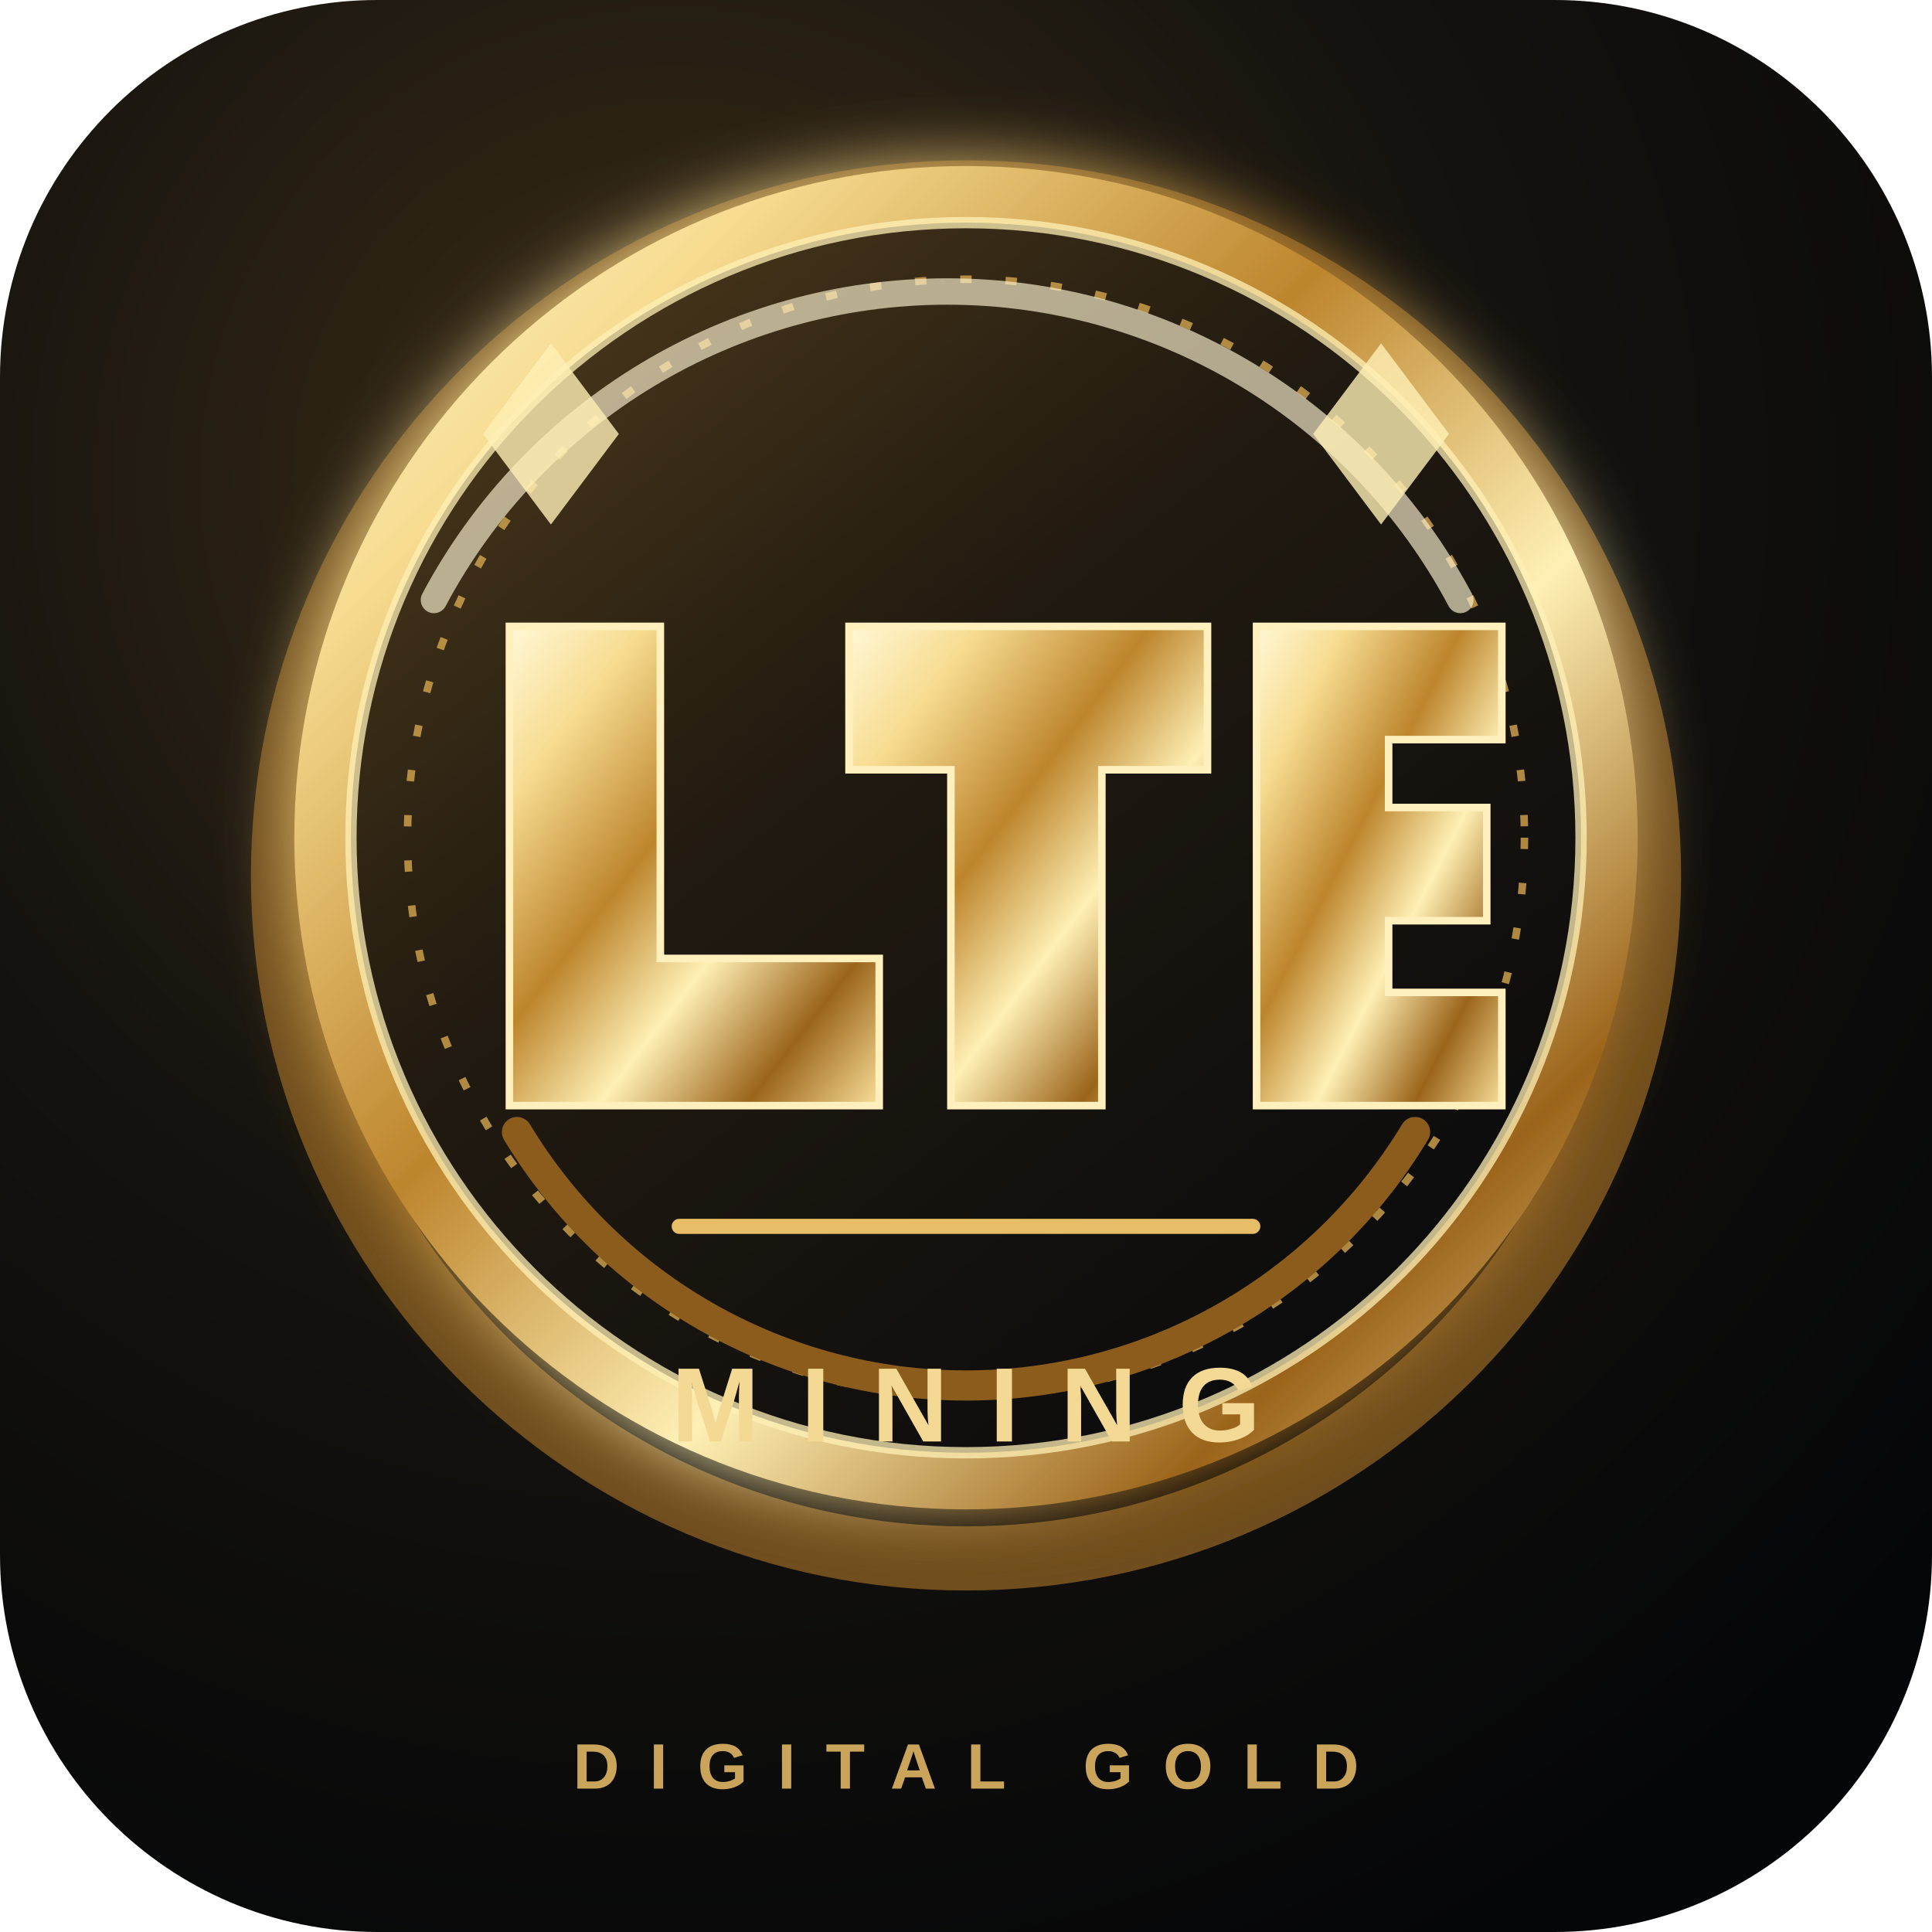
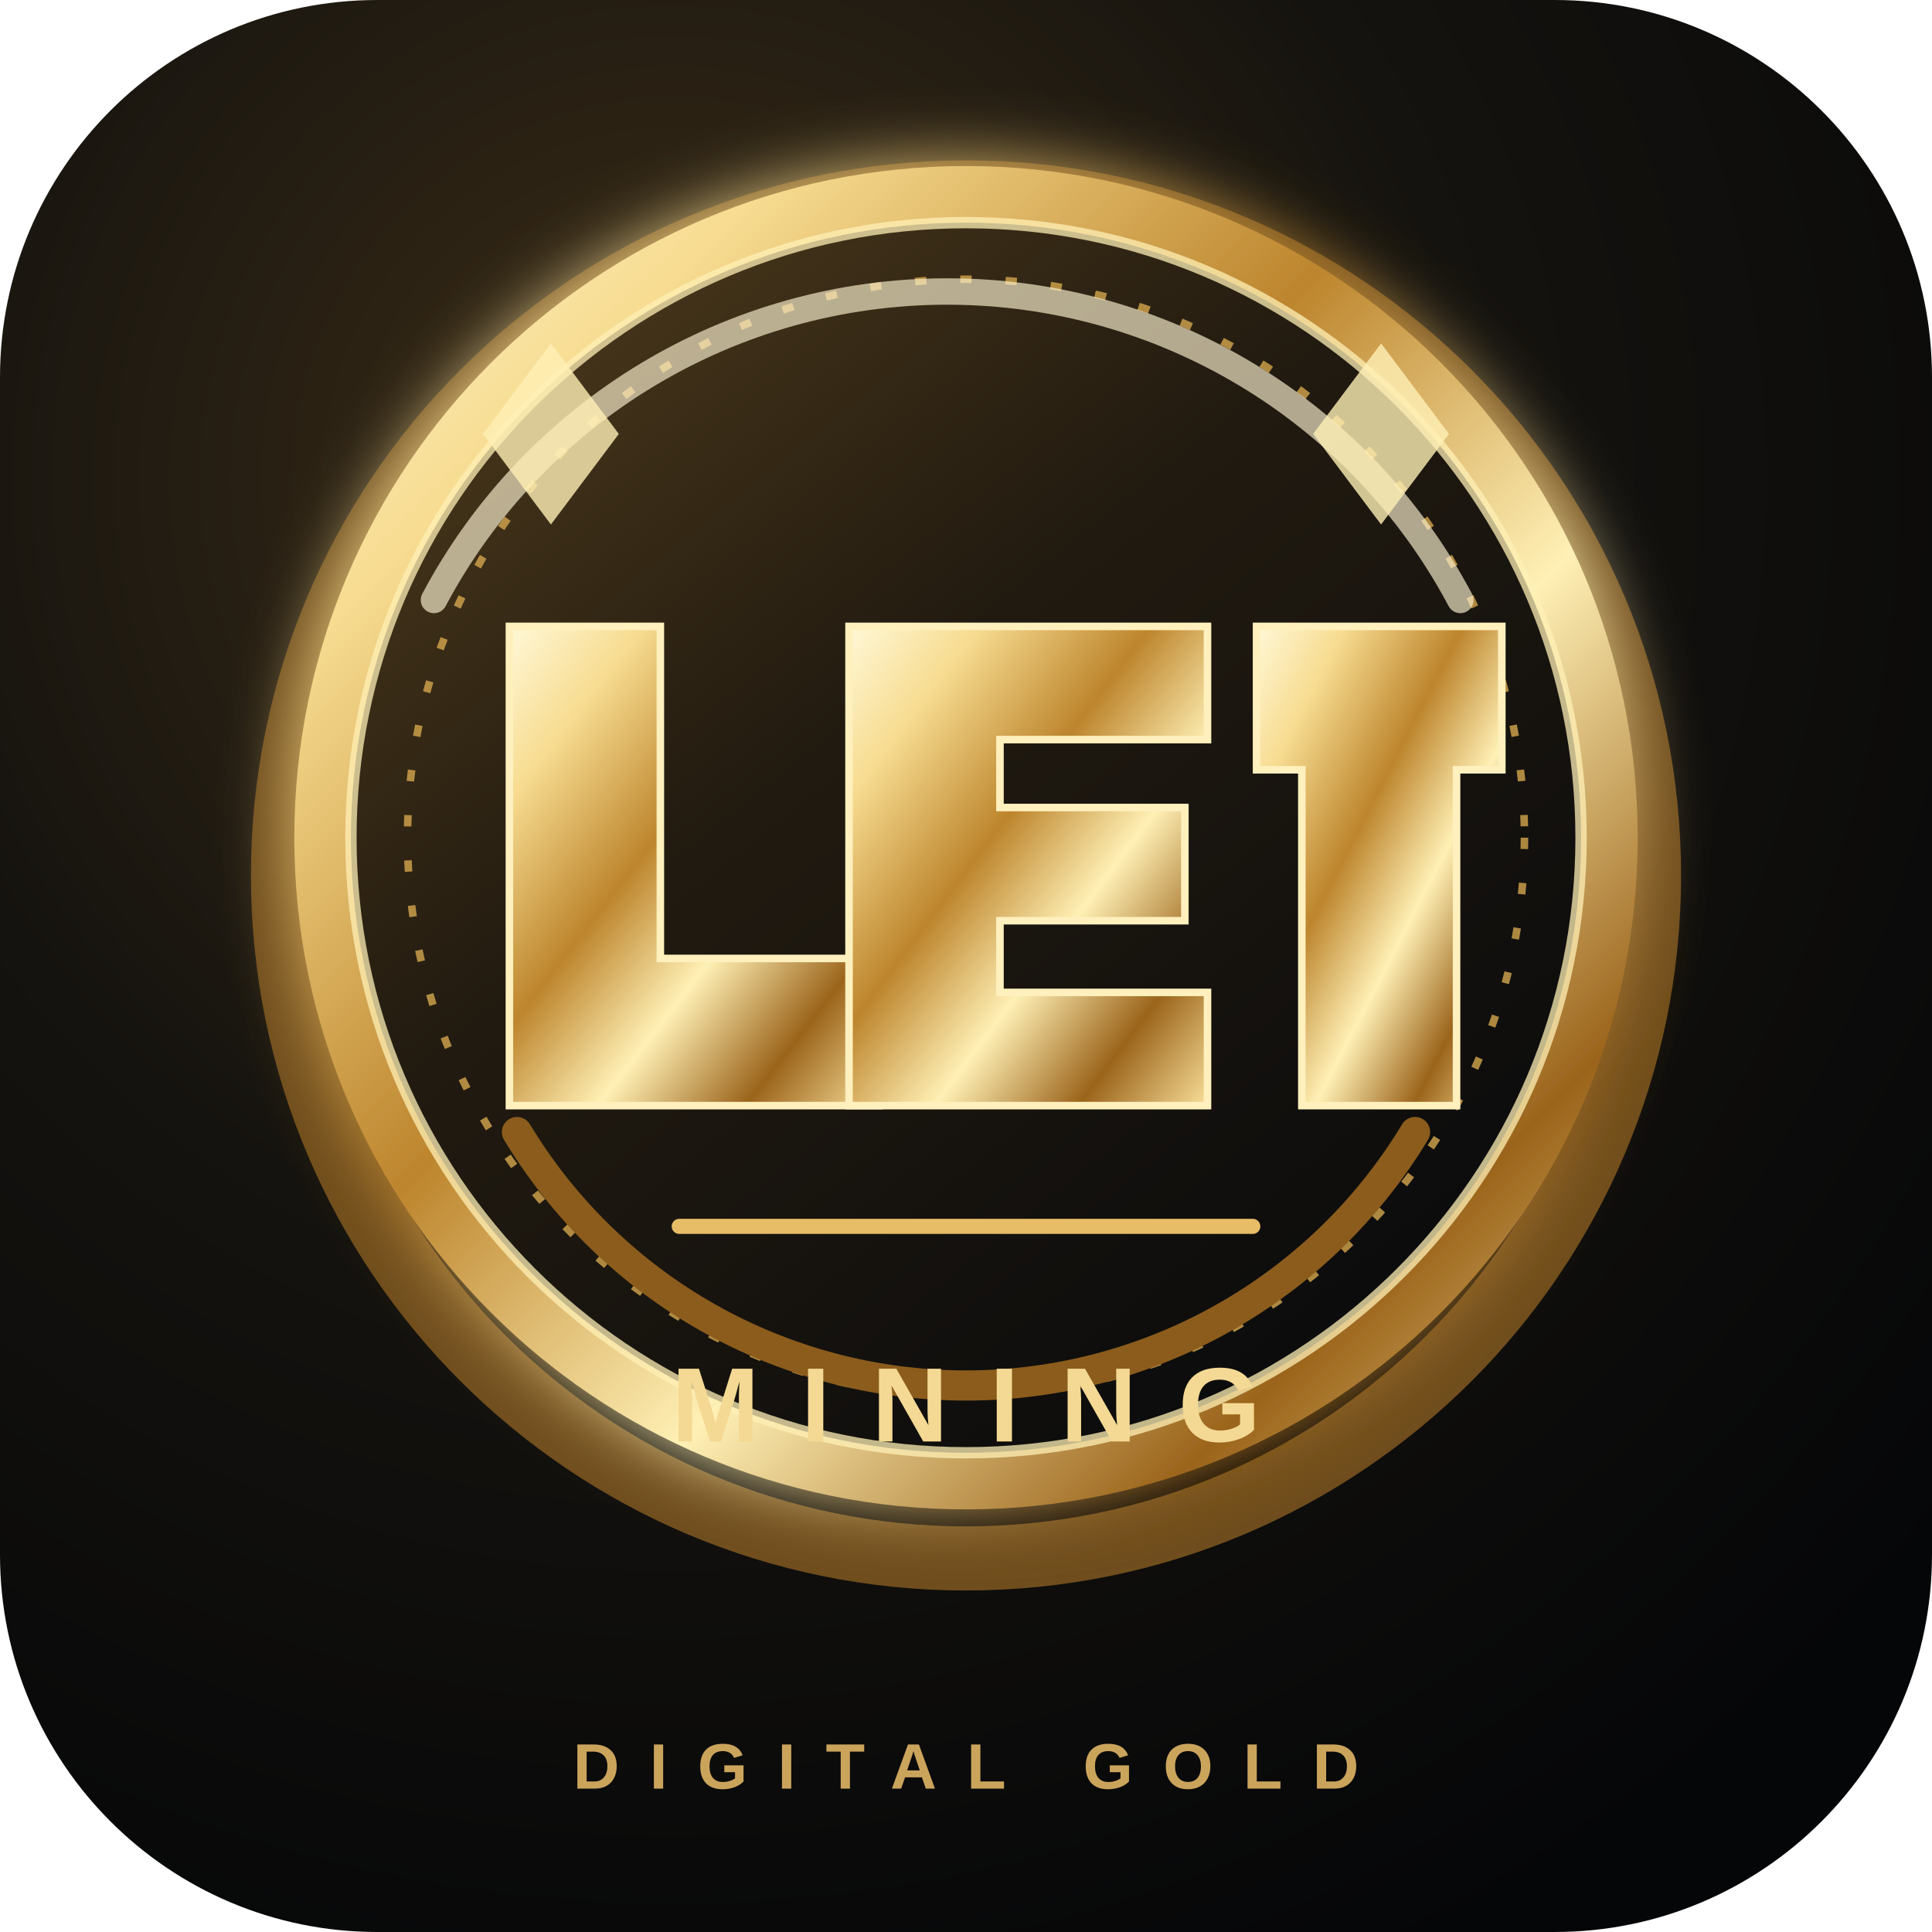
<svg xmlns="http://www.w3.org/2000/svg" viewBox="0 0 512 512">
  <defs>
    <radialGradient id="bg" cx="35%" cy="25%" r="85%">
      <stop stop-color="#3c2d17" />
      <stop offset=".48" stop-color="#15130f" />
      <stop offset="1" stop-color="#050608" />
    </radialGradient>
    <linearGradient id="metal" x1="0" y1="0" x2="1" y2="1">
      <stop stop-color="#fff8d7" />
      <stop offset=".18" stop-color="#f7dc91" />
      <stop offset=".42" stop-color="#bd852d" />
      <stop offset=".62" stop-color="#fff0b5" />
      <stop offset=".82" stop-color="#9b641b" />
      <stop offset="1" stop-color="#f9df99" />
    </linearGradient>
    <linearGradient id="face" x1="0" y1="0" x2=".8" y2="1">
      <stop stop-color="#55401e" />
      <stop offset=".45" stop-color="#211a10" />
      <stop offset="1" stop-color="#090a0c" />
    </linearGradient>
    <filter id="shadow" x="-40%" y="-40%" width="180%" height="180%">
      <feGaussianBlur stdDeviation="9" result="b" />
      <feMerge>
        <feMergeNode in="b" />
        <feMergeNode in="SourceGraphic" />
      </feMerge>
    </filter>
  </defs>
  <rect width="512" height="512" rx="100" fill="url(#bg)" />
  <circle cx="256" cy="232" r="181" fill="#0008" stroke="#6f4d1d" stroke-width="17" />
  <circle cx="256" cy="222" r="178" fill="url(#metal)" filter="url(#shadow)" />
  <circle cx="256" cy="222" r="163" fill="url(#face)" stroke="#fff0b5" stroke-opacity=".75" stroke-width="3" />
  <circle cx="256" cy="222" r="148" fill="none" stroke="#d5a64e" stroke-width="2" stroke-dasharray="3 9" opacity=".8" />
  <path d="M115 159A154 154 0 0 1 387 159" fill="none" stroke="#fff5d2" stroke-width="7" stroke-linecap="round" opacity=".65" />
  <path d="M137 300A139 139 0 0 0 375 300" fill="none" stroke="#8b5c1c" stroke-width="8" stroke-linecap="round" />
  <path d="M135 166h40v88h58v39h-98z" fill="url(#metal)" stroke="#fff0bd" stroke-width="2" />
-   <path d="M225 166h95v38h-28v89h-40v-89h-27z" fill="url(#metal)" stroke="#fff0bd" stroke-width="2" />
-   <path d="M333 166h65v30h-30v18h26v30h-26v19h30v30h-65z" fill="url(#metal)" stroke="#fff0bd" stroke-width="2" />
+   <path d="M225 166h95v30h-55v18h49v30h-49v19h55v30h-95z" fill="url(#metal)" stroke="#fff0bd" stroke-width="2" />
+   <path d="M333 166h65v38h-12v89h-41v-89h-12z" fill="url(#metal)" stroke="#fff0bd" stroke-width="2" />
  <path d="M128 115l18-24 18 24-18 24zM348 115l18-24 18 24-18 24z" fill="#fff0b5" opacity=".8" />
  <path d="M180 325h152" stroke="#e8bd68" stroke-width="4" stroke-linecap="round" />
  <text x="256" y="382" text-anchor="middle" font-family="Arial,sans-serif" font-size="28" font-weight="900" letter-spacing="11" fill="#f4d994">MINING</text>
  <path d="M90 430h332" stroke="url(#metal)" stroke-width="3" opacity=".65" />
  <text x="256" y="474" text-anchor="middle" font-family="Arial,sans-serif" font-size="17" font-weight="700" letter-spacing="8" fill="#cba45c">DIGITAL GOLD</text>
</svg>
